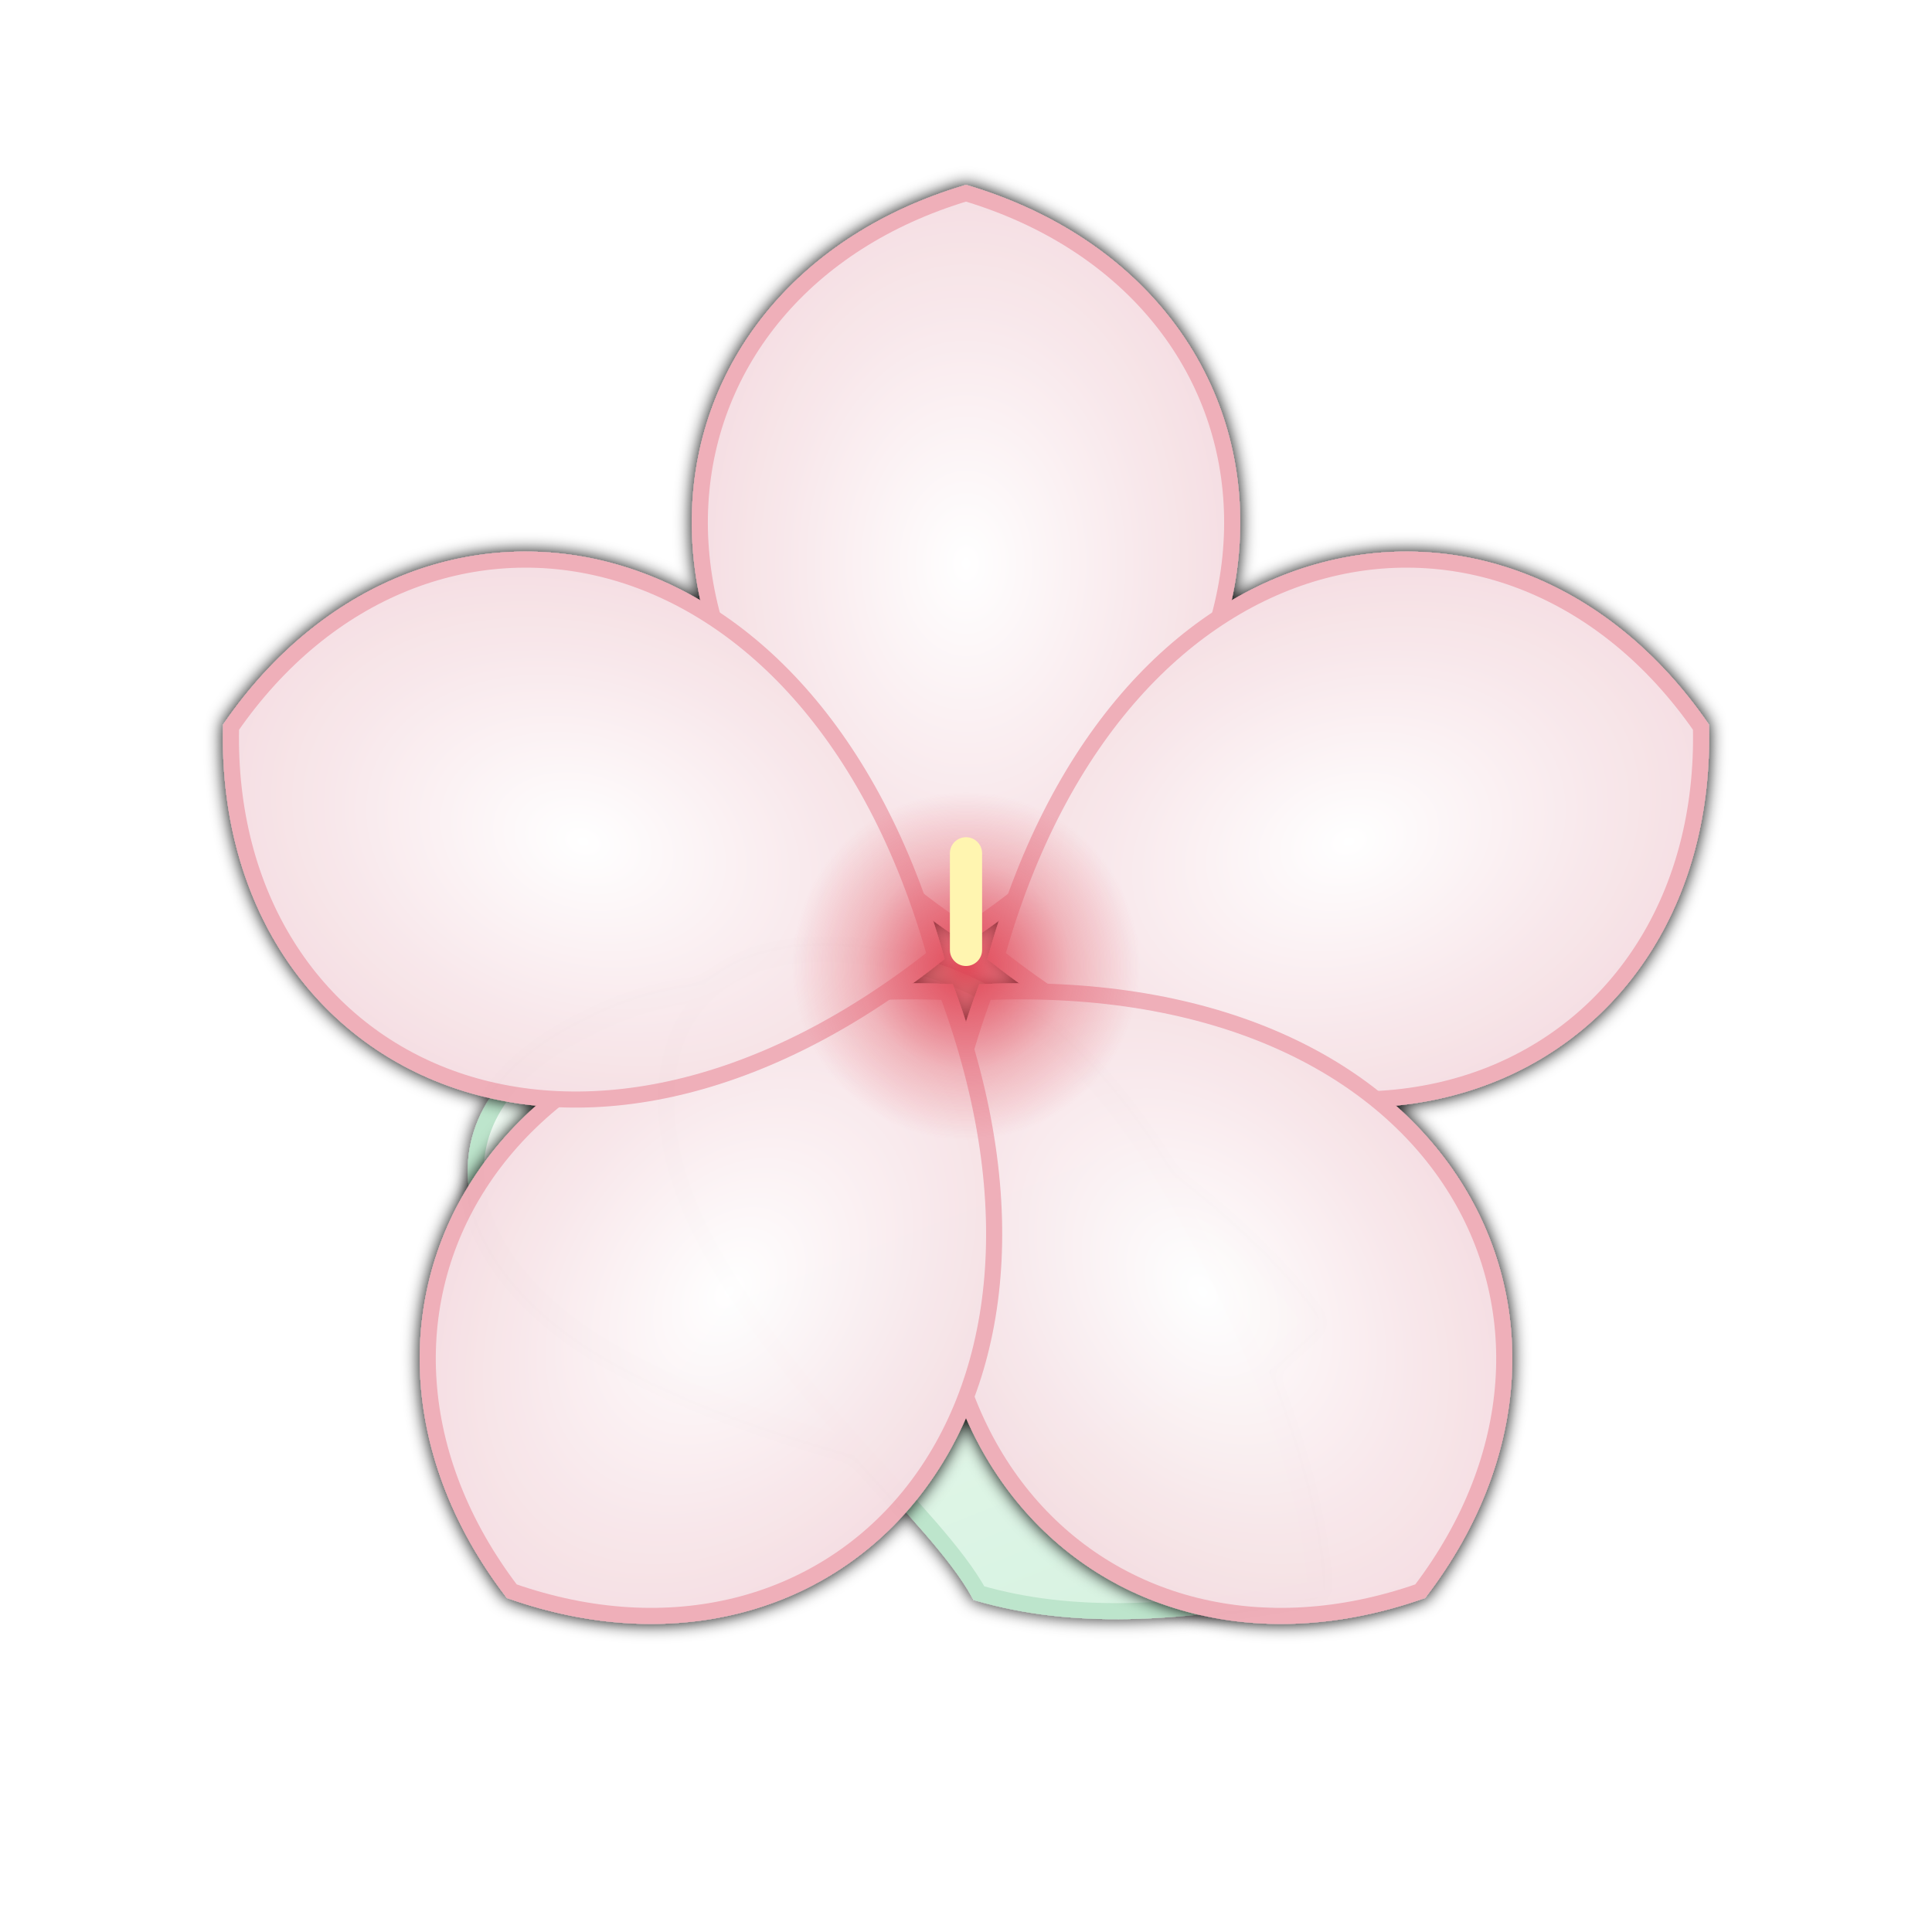
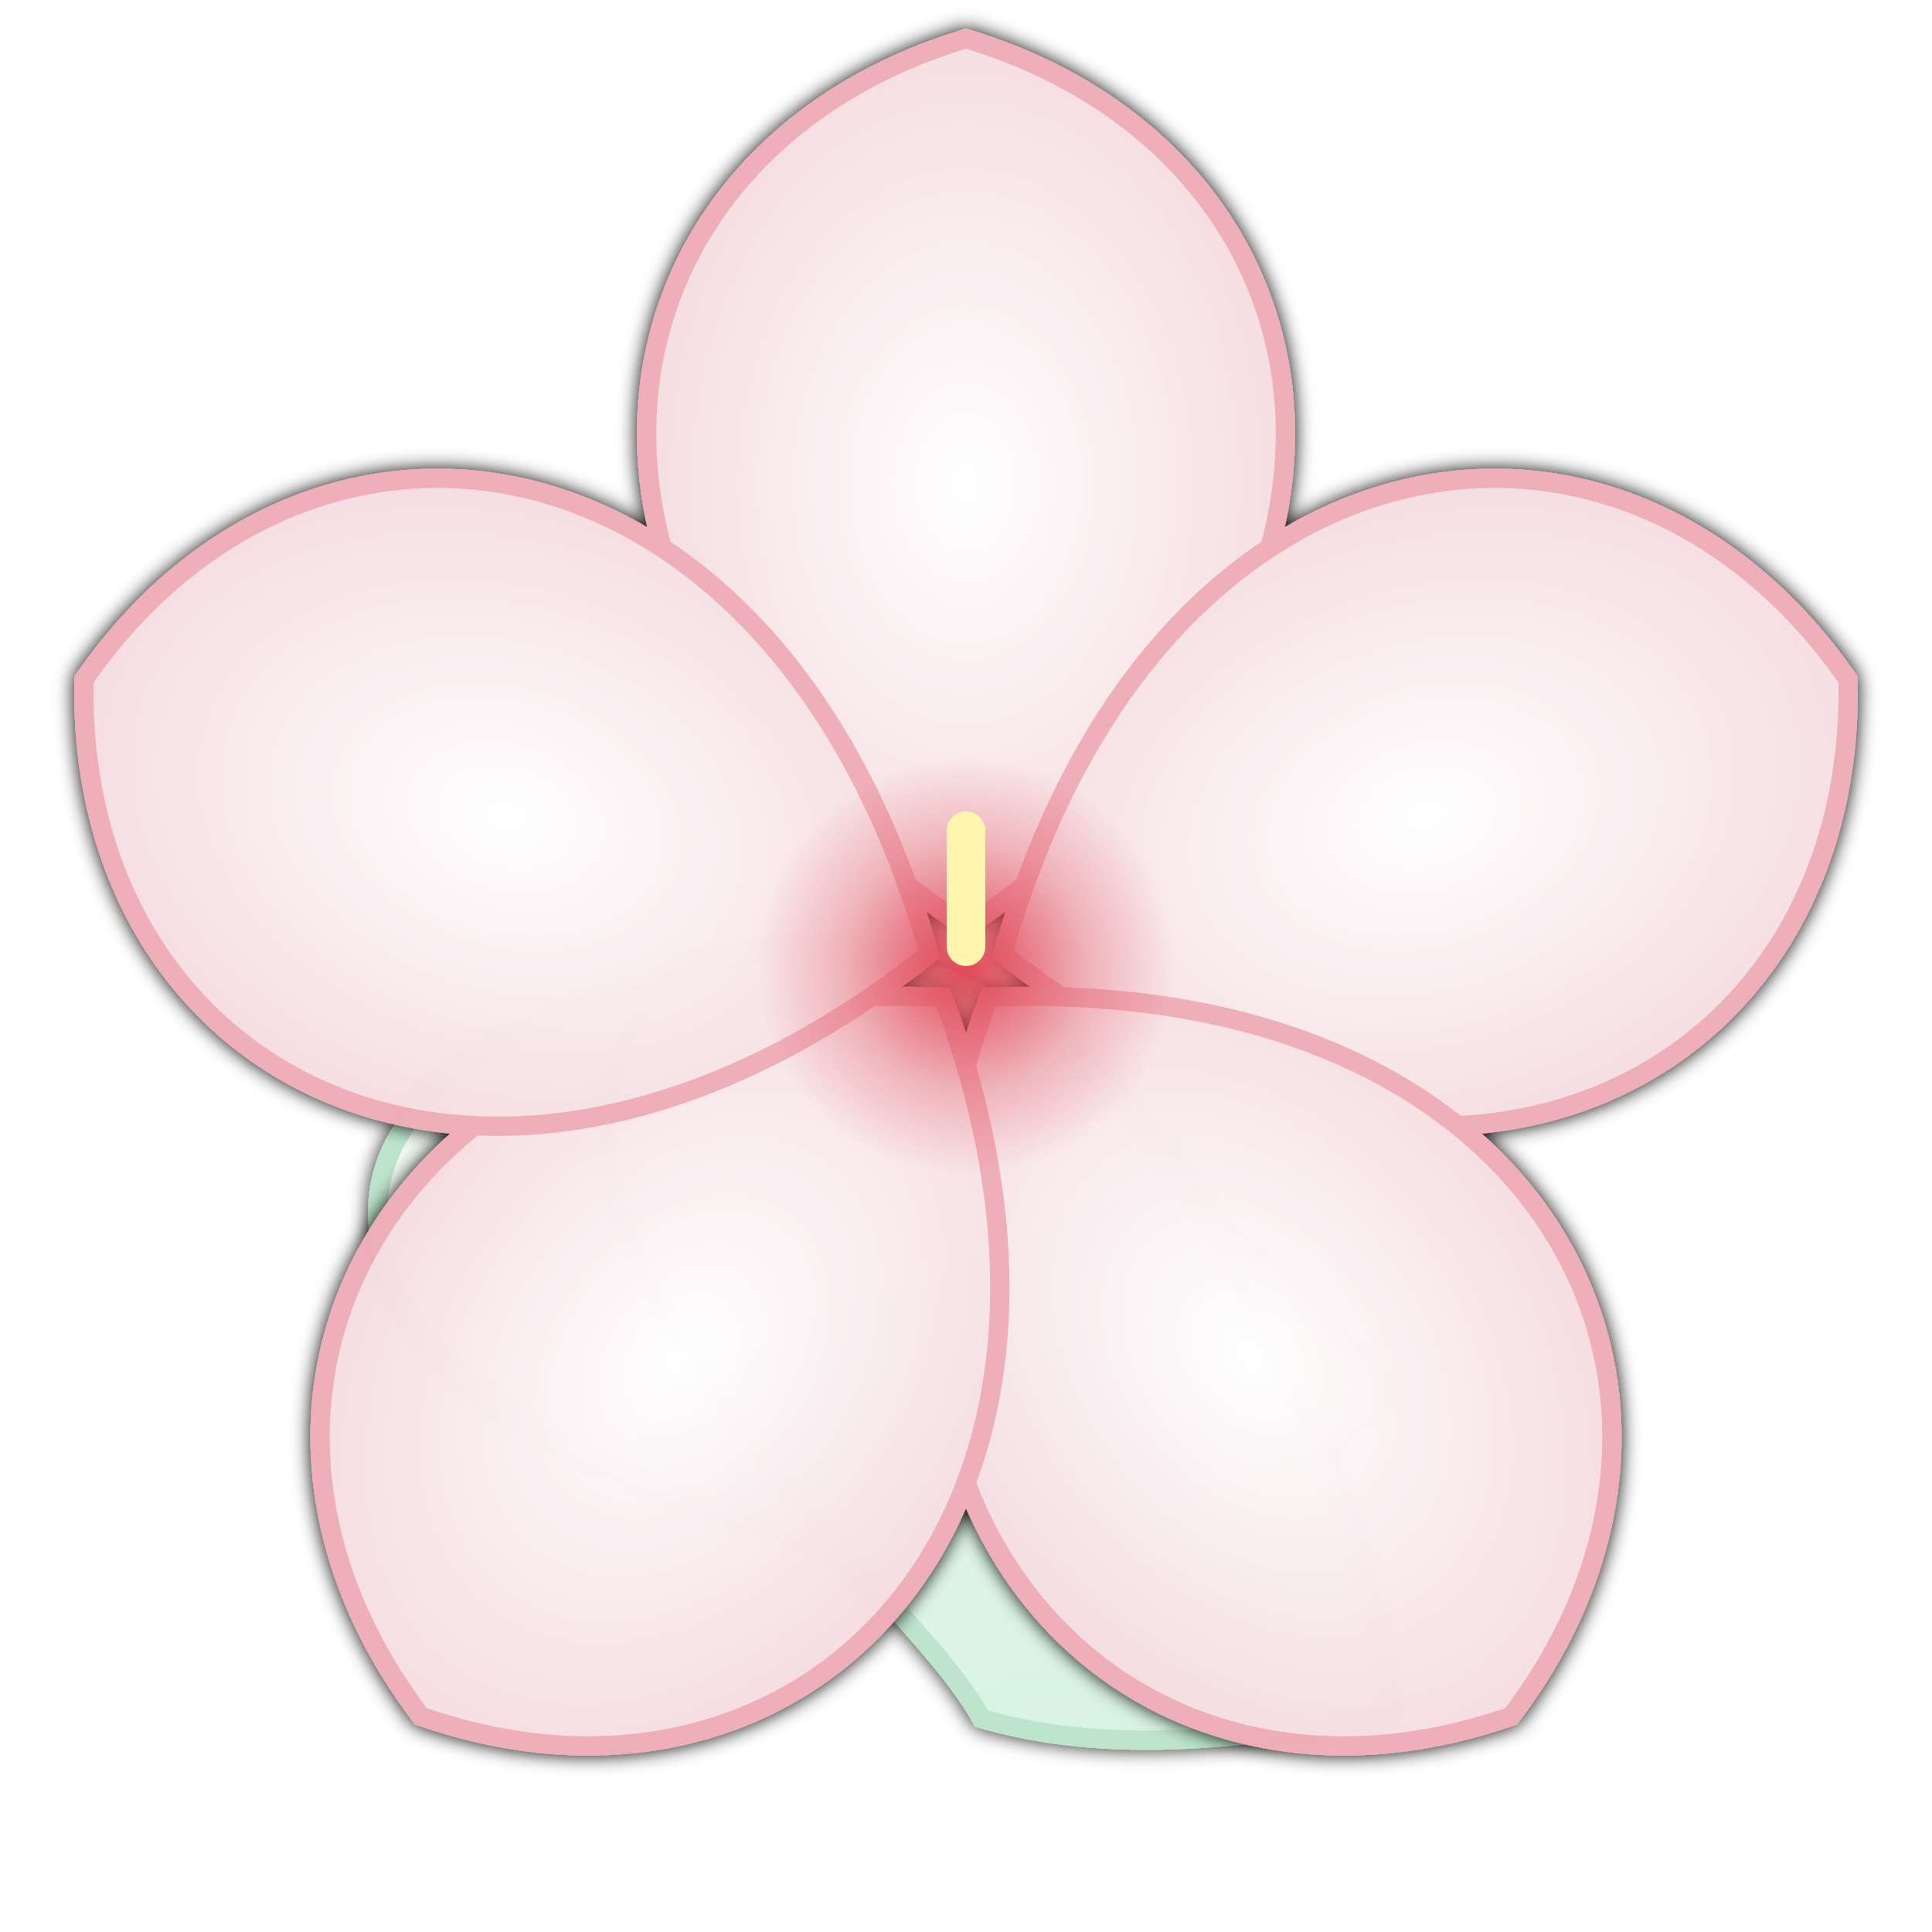
- <svg xmlns="http://www.w3.org/2000/svg" viewBox="0 0 120 120" aria-hidden="true" role="img">
+ <svg xmlns="http://www.w3.org/2000/svg" viewBox="10 10 100 100" aria-hidden="true" role="img">
  <defs>
    <radialGradient id="hp2_pet" cx="50%" cy="50%" r="68%">
      <stop offset="0%" stop-color="#ffffff" />
      <stop offset="88%" stop-color="#f3d6dc" />
      <stop offset="100%" stop-color="#f3d6dc" />
    </radialGradient>
    <radialGradient id="hp2_core" cx="50%" cy="50%" r="45%">
      <stop offset="0%" stop-color="#e14857" />
      <stop offset="60%" stop-color="#e14857" stop-opacity=".3" />
      <stop offset="100%" stop-color="#e1485700" />
    </radialGradient>
    <linearGradient id="hp2_leaf" x1="0%" y1="0%" x2="100%" y2="100%">
      <stop offset="0%" stop-color="#f0fbf3" />
      <stop offset="100%" stop-color="#ccefd9" />
    </linearGradient>
    <filter id="hp2_soft" x="-20%" y="-20%" width="140%" height="140%">
      <feGaussianBlur in="SourceAlpha" stdDeviation="0.5" result="b" />
      <feMerge>
        <feMergeNode in="b" />
        <feMergeNode in="SourceGraphic" />
      </feMerge>
    </filter>
    <path id="hp2_petalPath" d="M60 12 C 40 18, 36 42, 60 58 C 84 42, 80 18, 60 12 Z" />
    <path id="hp2_leafPath" d="M60 100 C 56 96, 46 92, 38 84 C 30 76, 30 66, 42 64 C 52 62, 60 68, 66 74 C 72 80, 78 88, 80 94 C 72 98, 66 100, 60 100 Z" />
  </defs>
  <g opacity=".85" filter="url(#hp2_soft)">
    <use href="#hp2_leafPath" fill="url(#hp2_leaf)" stroke="#b2e0c3" stroke-width="1" transform="rotate(-16 60 80) translate(0,-6)" />
    <use href="#hp2_leafPath" fill="url(#hp2_leaf)" stroke="#b2e0c3" stroke-width="1" transform="rotate(16 60 80) translate(6,-2)" />
  </g>
  <g opacity=".98" stroke="#efadb8" stroke-width="1" filter="url(#hp2_soft)">
    <use href="#hp2_petalPath" fill="url(#hp2_pet)" />
    <use href="#hp2_petalPath" fill="url(#hp2_pet)" transform="rotate(72 60 60)" />
    <use href="#hp2_petalPath" fill="url(#hp2_pet)" transform="rotate(144 60 60)" />
    <use href="#hp2_petalPath" fill="url(#hp2_pet)" transform="rotate(216 60 60)" />
    <use href="#hp2_petalPath" fill="url(#hp2_pet)" transform="rotate(288 60 60)" />
  </g>
  <circle cx="60" cy="60" r="12" fill="url(#hp2_core)" />
  <rect x="59" y="52" width="2" height="8" rx="1" fill="#fff5b0" />
</svg>
